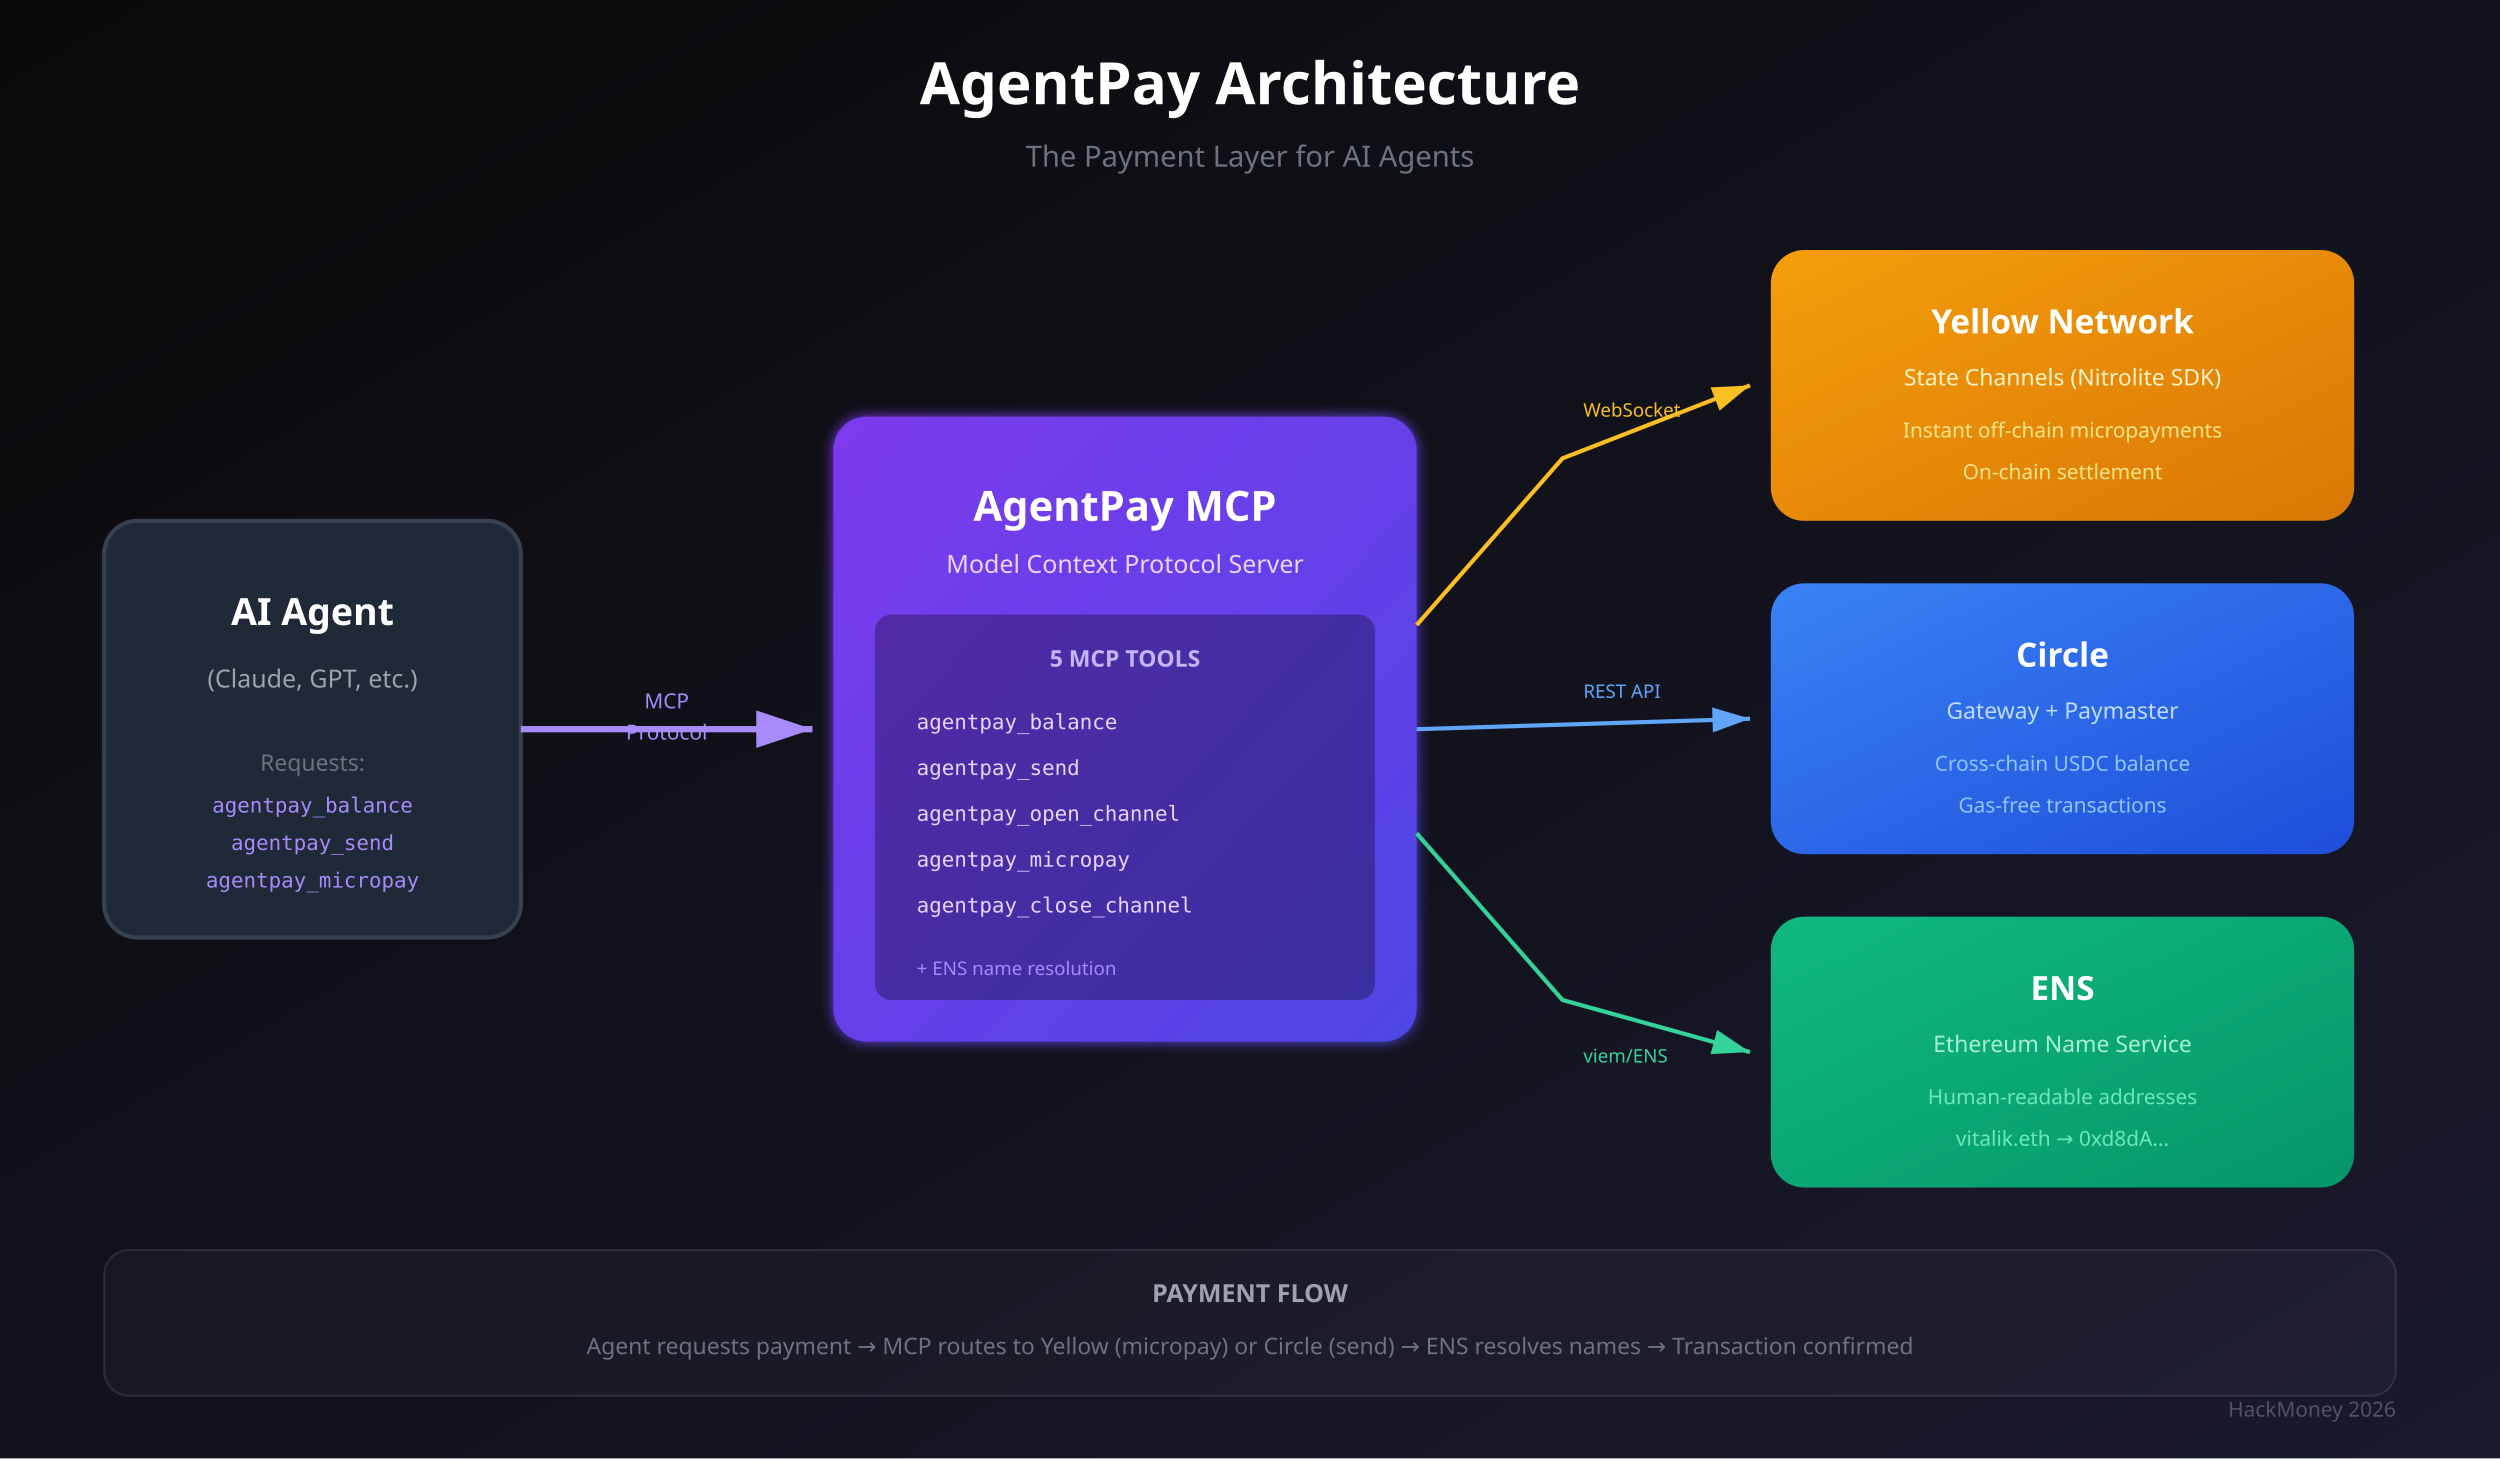
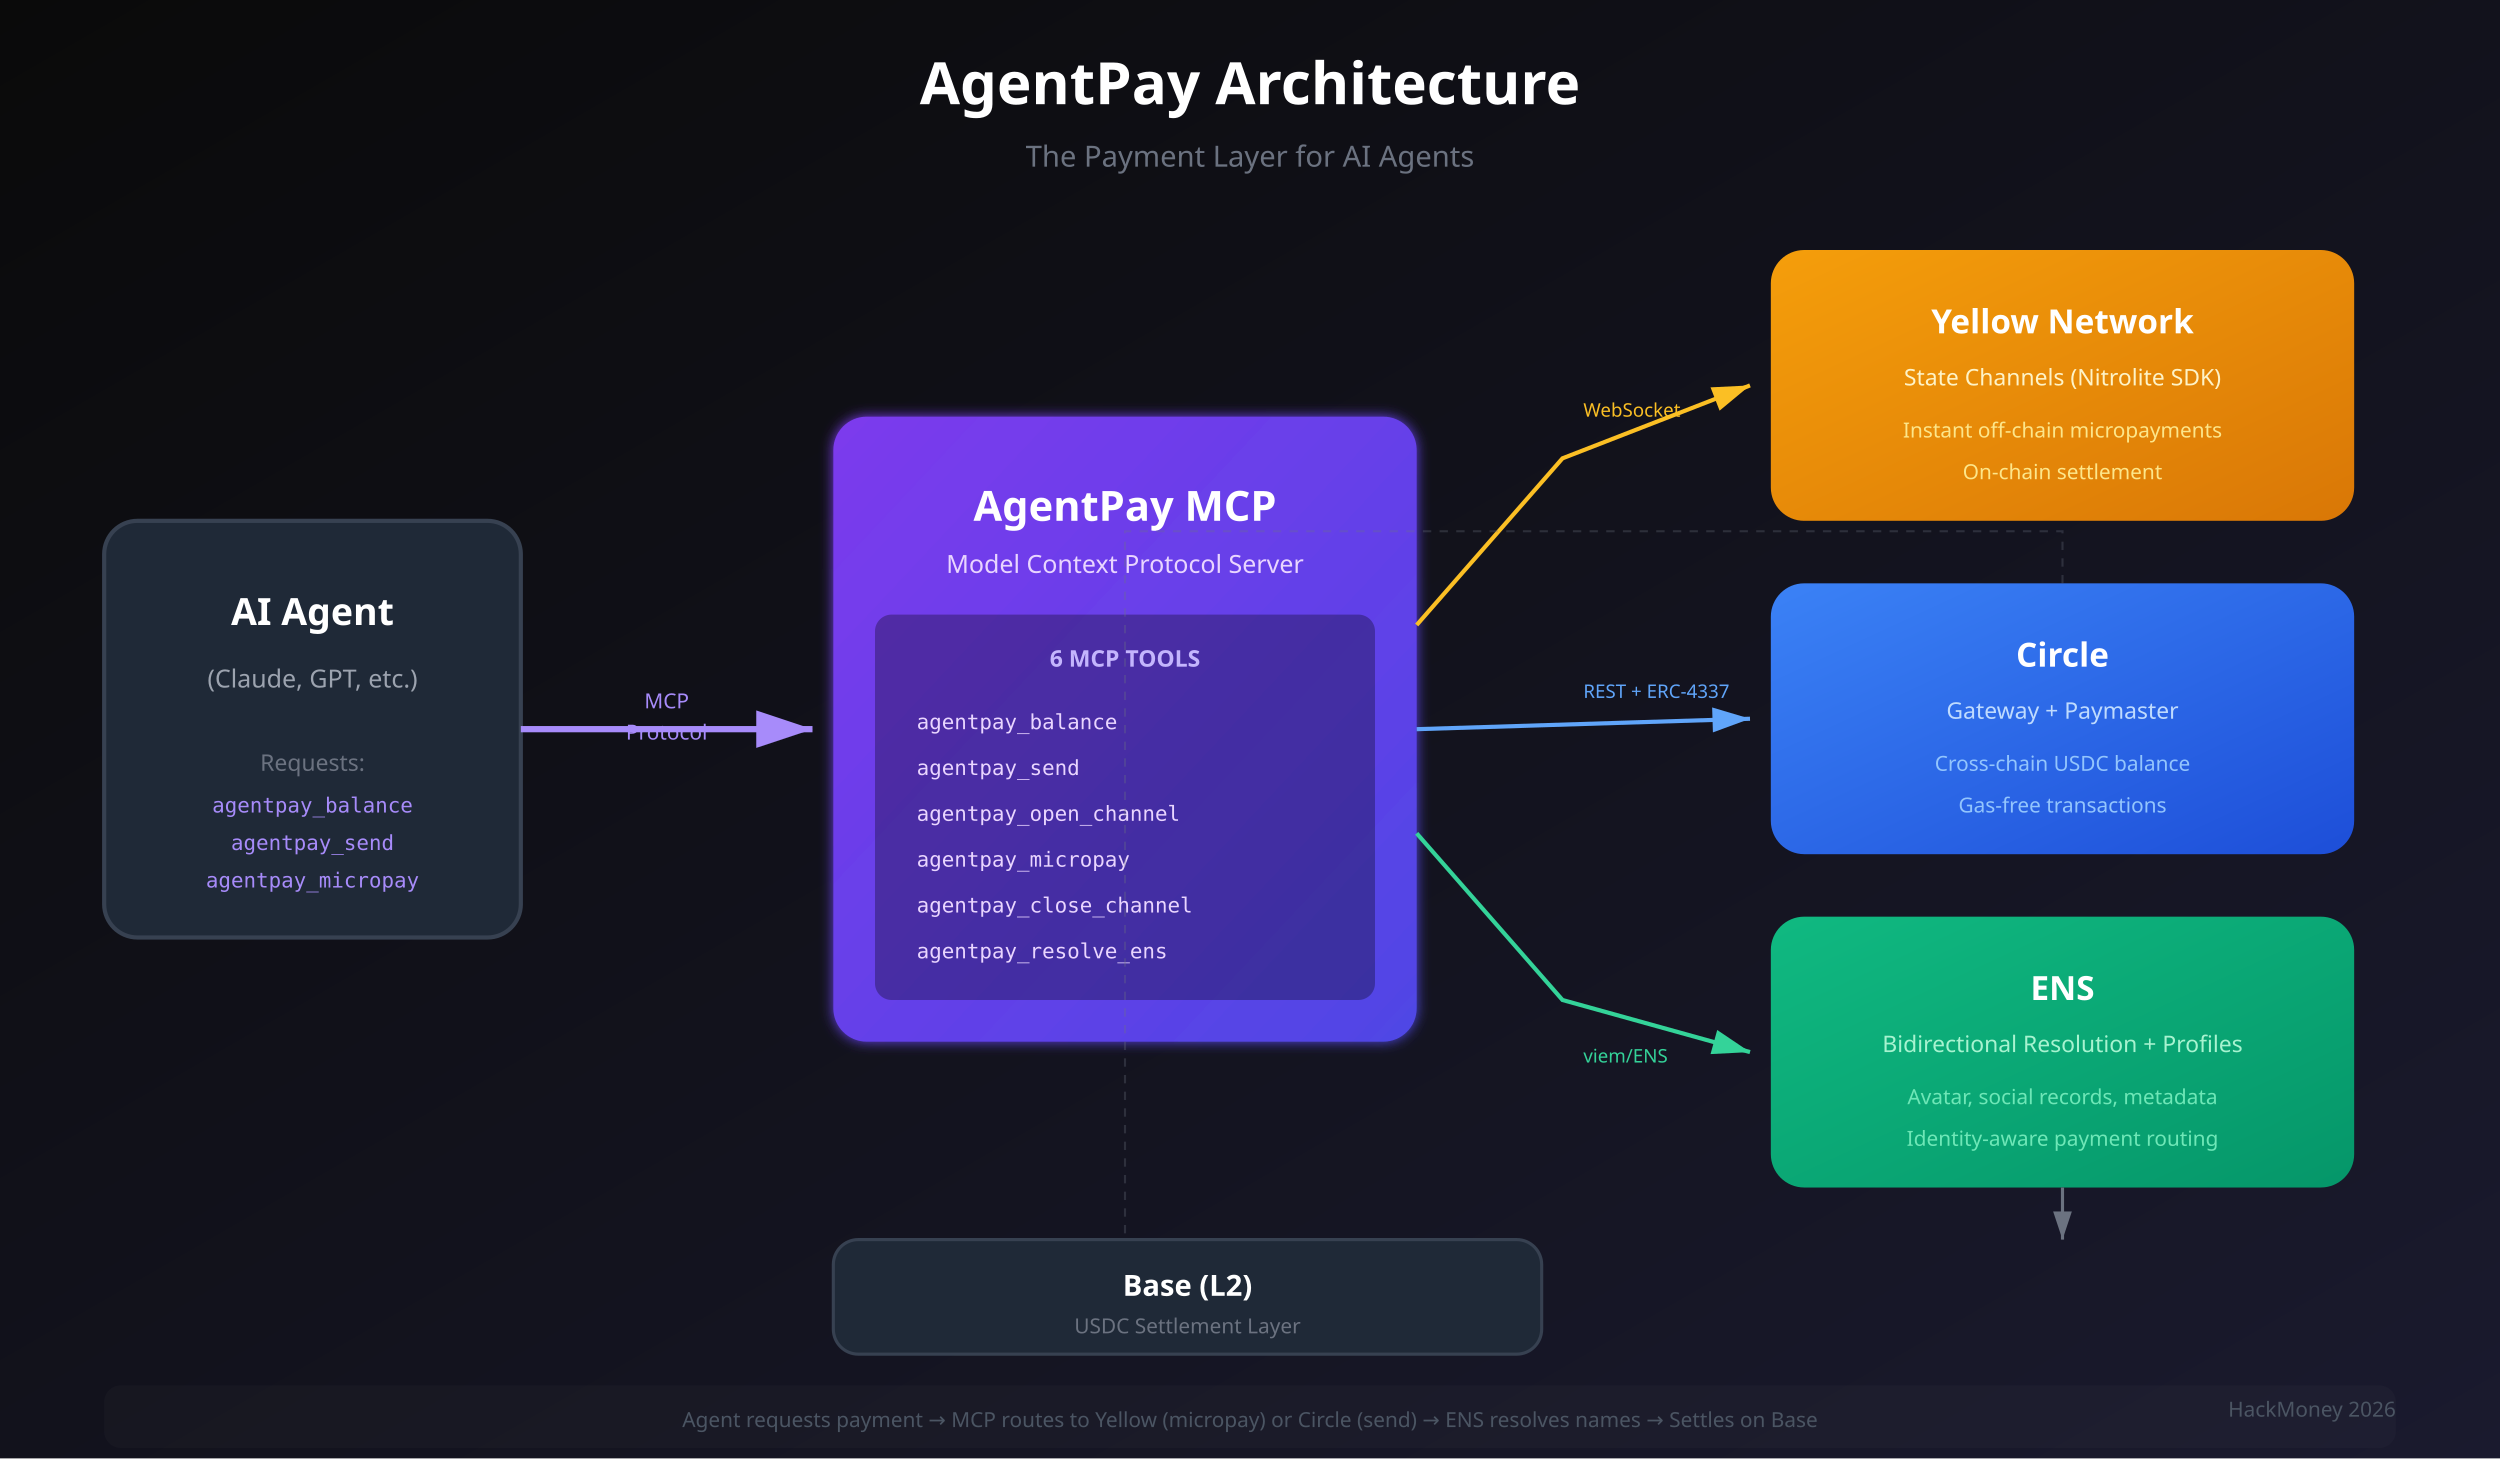
<svg xmlns="http://www.w3.org/2000/svg" viewBox="0 0 1200 700" fill="none">
  <defs>
    <linearGradient id="bgGrad" x1="0%" y1="0%" x2="100%" y2="100%">
      <stop offset="0%" style="stop-color:#0a0a0a" />
      <stop offset="100%" style="stop-color:#1a1a2e" />
    </linearGradient>
    <linearGradient id="purpleGrad" x1="0%" y1="0%" x2="100%" y2="100%">
      <stop offset="0%" style="stop-color:#7c3aed" />
      <stop offset="100%" style="stop-color:#4f46e5" />
    </linearGradient>
    <linearGradient id="blueGrad" x1="0%" y1="0%" x2="100%" y2="100%">
      <stop offset="0%" style="stop-color:#3b82f6" />
      <stop offset="100%" style="stop-color:#1d4ed8" />
    </linearGradient>
    <linearGradient id="greenGrad" x1="0%" y1="0%" x2="100%" y2="100%">
      <stop offset="0%" style="stop-color:#10b981" />
      <stop offset="100%" style="stop-color:#059669" />
    </linearGradient>
    <linearGradient id="yellowGrad" x1="0%" y1="0%" x2="100%" y2="100%">
      <stop offset="0%" style="stop-color:#f59e0b" />
      <stop offset="100%" style="stop-color:#d97706" />
    </linearGradient>
    <filter id="glow" x="-50%" y="-50%" width="200%" height="200%">
      <feGaussianBlur stdDeviation="3" result="coloredBlur" />
      <feMerge>
        <feMergeNode in="coloredBlur" />
        <feMergeNode in="SourceGraphic" />
      </feMerge>
    </filter>
  </defs>
  <rect width="1200" height="700" fill="url(#bgGrad)" />
  <text x="600" y="50" text-anchor="middle" fill="white" font-family="system-ui, sans-serif" font-size="28" font-weight="bold">AgentPay Architecture</text>
  <text x="600" y="80" text-anchor="middle" fill="#6b7280" font-family="system-ui, sans-serif" font-size="14">The Payment Layer for AI Agents</text>
  <rect x="50" y="250" width="200" height="200" rx="16" fill="#1f2937" stroke="#374151" stroke-width="2" />
  <text x="150" y="300" text-anchor="middle" fill="white" font-family="system-ui, sans-serif" font-size="18" font-weight="600">AI Agent</text>
  <text x="150" y="330" text-anchor="middle" fill="#9ca3af" font-family="system-ui, sans-serif" font-size="12">(Claude, GPT, etc.)</text>
  <text x="150" y="370" text-anchor="middle" fill="#6b7280" font-family="system-ui, sans-serif" font-size="11">Requests:</text>
  <text x="150" y="390" text-anchor="middle" fill="#a78bfa" font-family="monospace" font-size="10">agentpay_balance</text>
  <text x="150" y="408" text-anchor="middle" fill="#a78bfa" font-family="monospace" font-size="10">agentpay_send</text>
  <text x="150" y="426" text-anchor="middle" fill="#a78bfa" font-family="monospace" font-size="10">agentpay_micropay</text>
  <rect x="400" y="200" width="280" height="300" rx="16" fill="url(#purpleGrad)" filter="url(#glow)" />
  <text x="540" y="250" text-anchor="middle" fill="white" font-family="system-ui, sans-serif" font-size="20" font-weight="bold">AgentPay MCP</text>
  <text x="540" y="275" text-anchor="middle" fill="#e9d5ff" font-family="system-ui, sans-serif" font-size="12">Model Context Protocol Server</text>
  <rect x="420" y="295" width="240" height="185" rx="8" fill="rgba(0,0,0,0.3)" />
-   <text x="540" y="320" text-anchor="middle" fill="#c4b5fd" font-family="system-ui, sans-serif" font-size="11" font-weight="600">5 MCP TOOLS</text>
+   <text x="540" y="320" text-anchor="middle" fill="#c4b5fd" font-family="system-ui, sans-serif" font-size="11" font-weight="600">6 MCP TOOLS</text>
  <text x="440" y="350" fill="#e9d5ff" font-family="monospace" font-size="10">agentpay_balance</text>
  <text x="440" y="372" fill="#e9d5ff" font-family="monospace" font-size="10">agentpay_send</text>
  <text x="440" y="394" fill="#e9d5ff" font-family="monospace" font-size="10">agentpay_open_channel</text>
  <text x="440" y="416" fill="#e9d5ff" font-family="monospace" font-size="10">agentpay_micropay</text>
  <text x="440" y="438" fill="#e9d5ff" font-family="monospace" font-size="10">agentpay_close_channel</text>
-   <text x="440" y="468" fill="#a78bfa" font-family="system-ui, sans-serif" font-size="9">+ ENS name resolution</text>
+   <text x="440" y="460" fill="#e9d5ff" font-family="monospace" font-size="10">agentpay_resolve_ens</text>
  <rect x="850" y="120" width="280" height="130" rx="16" fill="url(#yellowGrad)" />
  <text x="990" y="160" text-anchor="middle" fill="white" font-family="system-ui, sans-serif" font-size="16" font-weight="bold">Yellow Network</text>
  <text x="990" y="185" text-anchor="middle" fill="#fef3c7" font-family="system-ui, sans-serif" font-size="11">State Channels (Nitrolite SDK)</text>
  <text x="990" y="210" text-anchor="middle" fill="#fde68a" font-family="system-ui, sans-serif" font-size="10">Instant off-chain micropayments</text>
  <text x="990" y="230" text-anchor="middle" fill="#fde68a" font-family="system-ui, sans-serif" font-size="10">On-chain settlement</text>
  <rect x="850" y="280" width="280" height="130" rx="16" fill="url(#blueGrad)" />
  <text x="990" y="320" text-anchor="middle" fill="white" font-family="system-ui, sans-serif" font-size="16" font-weight="bold">Circle</text>
  <text x="990" y="345" text-anchor="middle" fill="#bfdbfe" font-family="system-ui, sans-serif" font-size="11">Gateway + Paymaster</text>
  <text x="990" y="370" text-anchor="middle" fill="#93c5fd" font-family="system-ui, sans-serif" font-size="10">Cross-chain USDC balance</text>
  <text x="990" y="390" text-anchor="middle" fill="#93c5fd" font-family="system-ui, sans-serif" font-size="10">Gas-free transactions</text>
  <rect x="850" y="440" width="280" height="130" rx="16" fill="url(#greenGrad)" />
  <text x="990" y="480" text-anchor="middle" fill="white" font-family="system-ui, sans-serif" font-size="16" font-weight="bold">ENS</text>
-   <text x="990" y="505" text-anchor="middle" fill="#a7f3d0" font-family="system-ui, sans-serif" font-size="11">Ethereum Name Service</text>
-   <text x="990" y="530" text-anchor="middle" fill="#6ee7b7" font-family="system-ui, sans-serif" font-size="10">Human-readable addresses</text>
-   <text x="990" y="550" text-anchor="middle" fill="#6ee7b7" font-family="system-ui, sans-serif" font-size="10">vitalik.eth → 0xd8dA...</text>
+   <text x="990" y="505" text-anchor="middle" fill="#a7f3d0" font-family="system-ui, sans-serif" font-size="11">Bidirectional Resolution + Profiles</text>
+   <text x="990" y="530" text-anchor="middle" fill="#6ee7b7" font-family="system-ui, sans-serif" font-size="10">Avatar, social records, metadata</text>
+   <text x="990" y="550" text-anchor="middle" fill="#6ee7b7" font-family="system-ui, sans-serif" font-size="10">Identity-aware payment routing</text>
  <path d="M 250 350 L 390 350" stroke="#a78bfa" stroke-width="3" marker-end="url(#arrowPurple)" />
  <defs>
    <marker id="arrowPurple" markerWidth="10" markerHeight="10" refX="9" refY="3" orient="auto">
      <path d="M0,0 L0,6 L9,3 z" fill="#a78bfa" />
    </marker>
  </defs>
  <text x="320" y="340" text-anchor="middle" fill="#a78bfa" font-family="system-ui, sans-serif" font-size="10">MCP</text>
  <text x="320" y="355" text-anchor="middle" fill="#a78bfa" font-family="system-ui, sans-serif" font-size="10">Protocol</text>
  <path d="M 680 300 L 750 220 L 840 185" stroke="#fbbf24" stroke-width="2" fill="none" marker-end="url(#arrowYellow)" />
  <defs>
    <marker id="arrowYellow" markerWidth="10" markerHeight="10" refX="9" refY="3" orient="auto">
      <path d="M0,0 L0,6 L9,3 z" fill="#fbbf24" />
    </marker>
  </defs>
  <text x="760" y="200" fill="#fbbf24" font-family="system-ui, sans-serif" font-size="9">WebSocket</text>
  <path d="M 680 350 L 840 345" stroke="#60a5fa" stroke-width="2" marker-end="url(#arrowBlue)" />
  <defs>
    <marker id="arrowBlue" markerWidth="10" markerHeight="10" refX="9" refY="3" orient="auto">
      <path d="M0,0 L0,6 L9,3 z" fill="#60a5fa" />
    </marker>
  </defs>
-   <text x="760" y="335" fill="#60a5fa" font-family="system-ui, sans-serif" font-size="9">REST API</text>
+   <text x="760" y="335" fill="#60a5fa" font-family="system-ui, sans-serif" font-size="9">REST + ERC-4337</text>
  <path d="M 680 400 L 750 480 L 840 505" stroke="#34d399" stroke-width="2" fill="none" marker-end="url(#arrowGreen)" />
  <defs>
    <marker id="arrowGreen" markerWidth="10" markerHeight="10" refX="9" refY="3" orient="auto">
      <path d="M0,0 L0,6 L9,3 z" fill="#34d399" />
    </marker>
  </defs>
  <text x="760" y="510" fill="#34d399" font-family="system-ui, sans-serif" font-size="9">viem/ENS</text>
-   <rect x="50" y="600" width="1100" height="70" rx="12" fill="rgba(255,255,255,0.03)" stroke="rgba(255,255,255,0.1)" stroke-width="1" />
-   <text x="600" y="625" text-anchor="middle" fill="#9ca3af" font-family="system-ui, sans-serif" font-size="12" font-weight="600">PAYMENT FLOW</text>
-   <text x="600" y="650" text-anchor="middle" fill="#6b7280" font-family="system-ui, sans-serif" font-size="11">Agent requests payment → MCP routes to Yellow (micropay) or Circle (send) → ENS resolves names → Transaction confirmed</text>
+   <path d="M 990 570 L 990 595" stroke="#6b7280" stroke-width="1.5" marker-end="url(#arrowGray)" />
+   <path d="M 990 280 L 990 255 L 540 255 L 540 500 L 540 595" stroke="#6b7280" stroke-width="1" stroke-dasharray="4,4" opacity="0.3" />
+   <defs>
+     <marker id="arrowGray" markerWidth="10" markerHeight="10" refX="9" refY="3" orient="auto">
+       <path d="M0,0 L0,6 L9,3 z" fill="#6b7280" />
+     </marker>
+   </defs>
+   <rect x="400" y="595" width="340" height="55" rx="12" fill="#1f2937" stroke="#374151" stroke-width="1.5" />
+   <text x="570" y="622" text-anchor="middle" fill="white" font-family="system-ui, sans-serif" font-size="14" font-weight="600">Base (L2)</text>
+   <text x="570" y="640" text-anchor="middle" fill="#6b7280" font-family="system-ui, sans-serif" font-size="10">USDC Settlement Layer</text>
+   <rect x="50" y="665" width="1100" height="30" rx="8" fill="rgba(255,255,255,0.02)" />
+   <text x="600" y="685" text-anchor="middle" fill="#4b5563" font-family="system-ui, sans-serif" font-size="10">Agent requests payment → MCP routes to Yellow (micropay) or Circle (send) → ENS resolves names → Settles on Base</text>
  <text x="1150" y="680" text-anchor="end" fill="#4b5563" font-family="system-ui, sans-serif" font-size="10">HackMoney 2026</text>
</svg>
